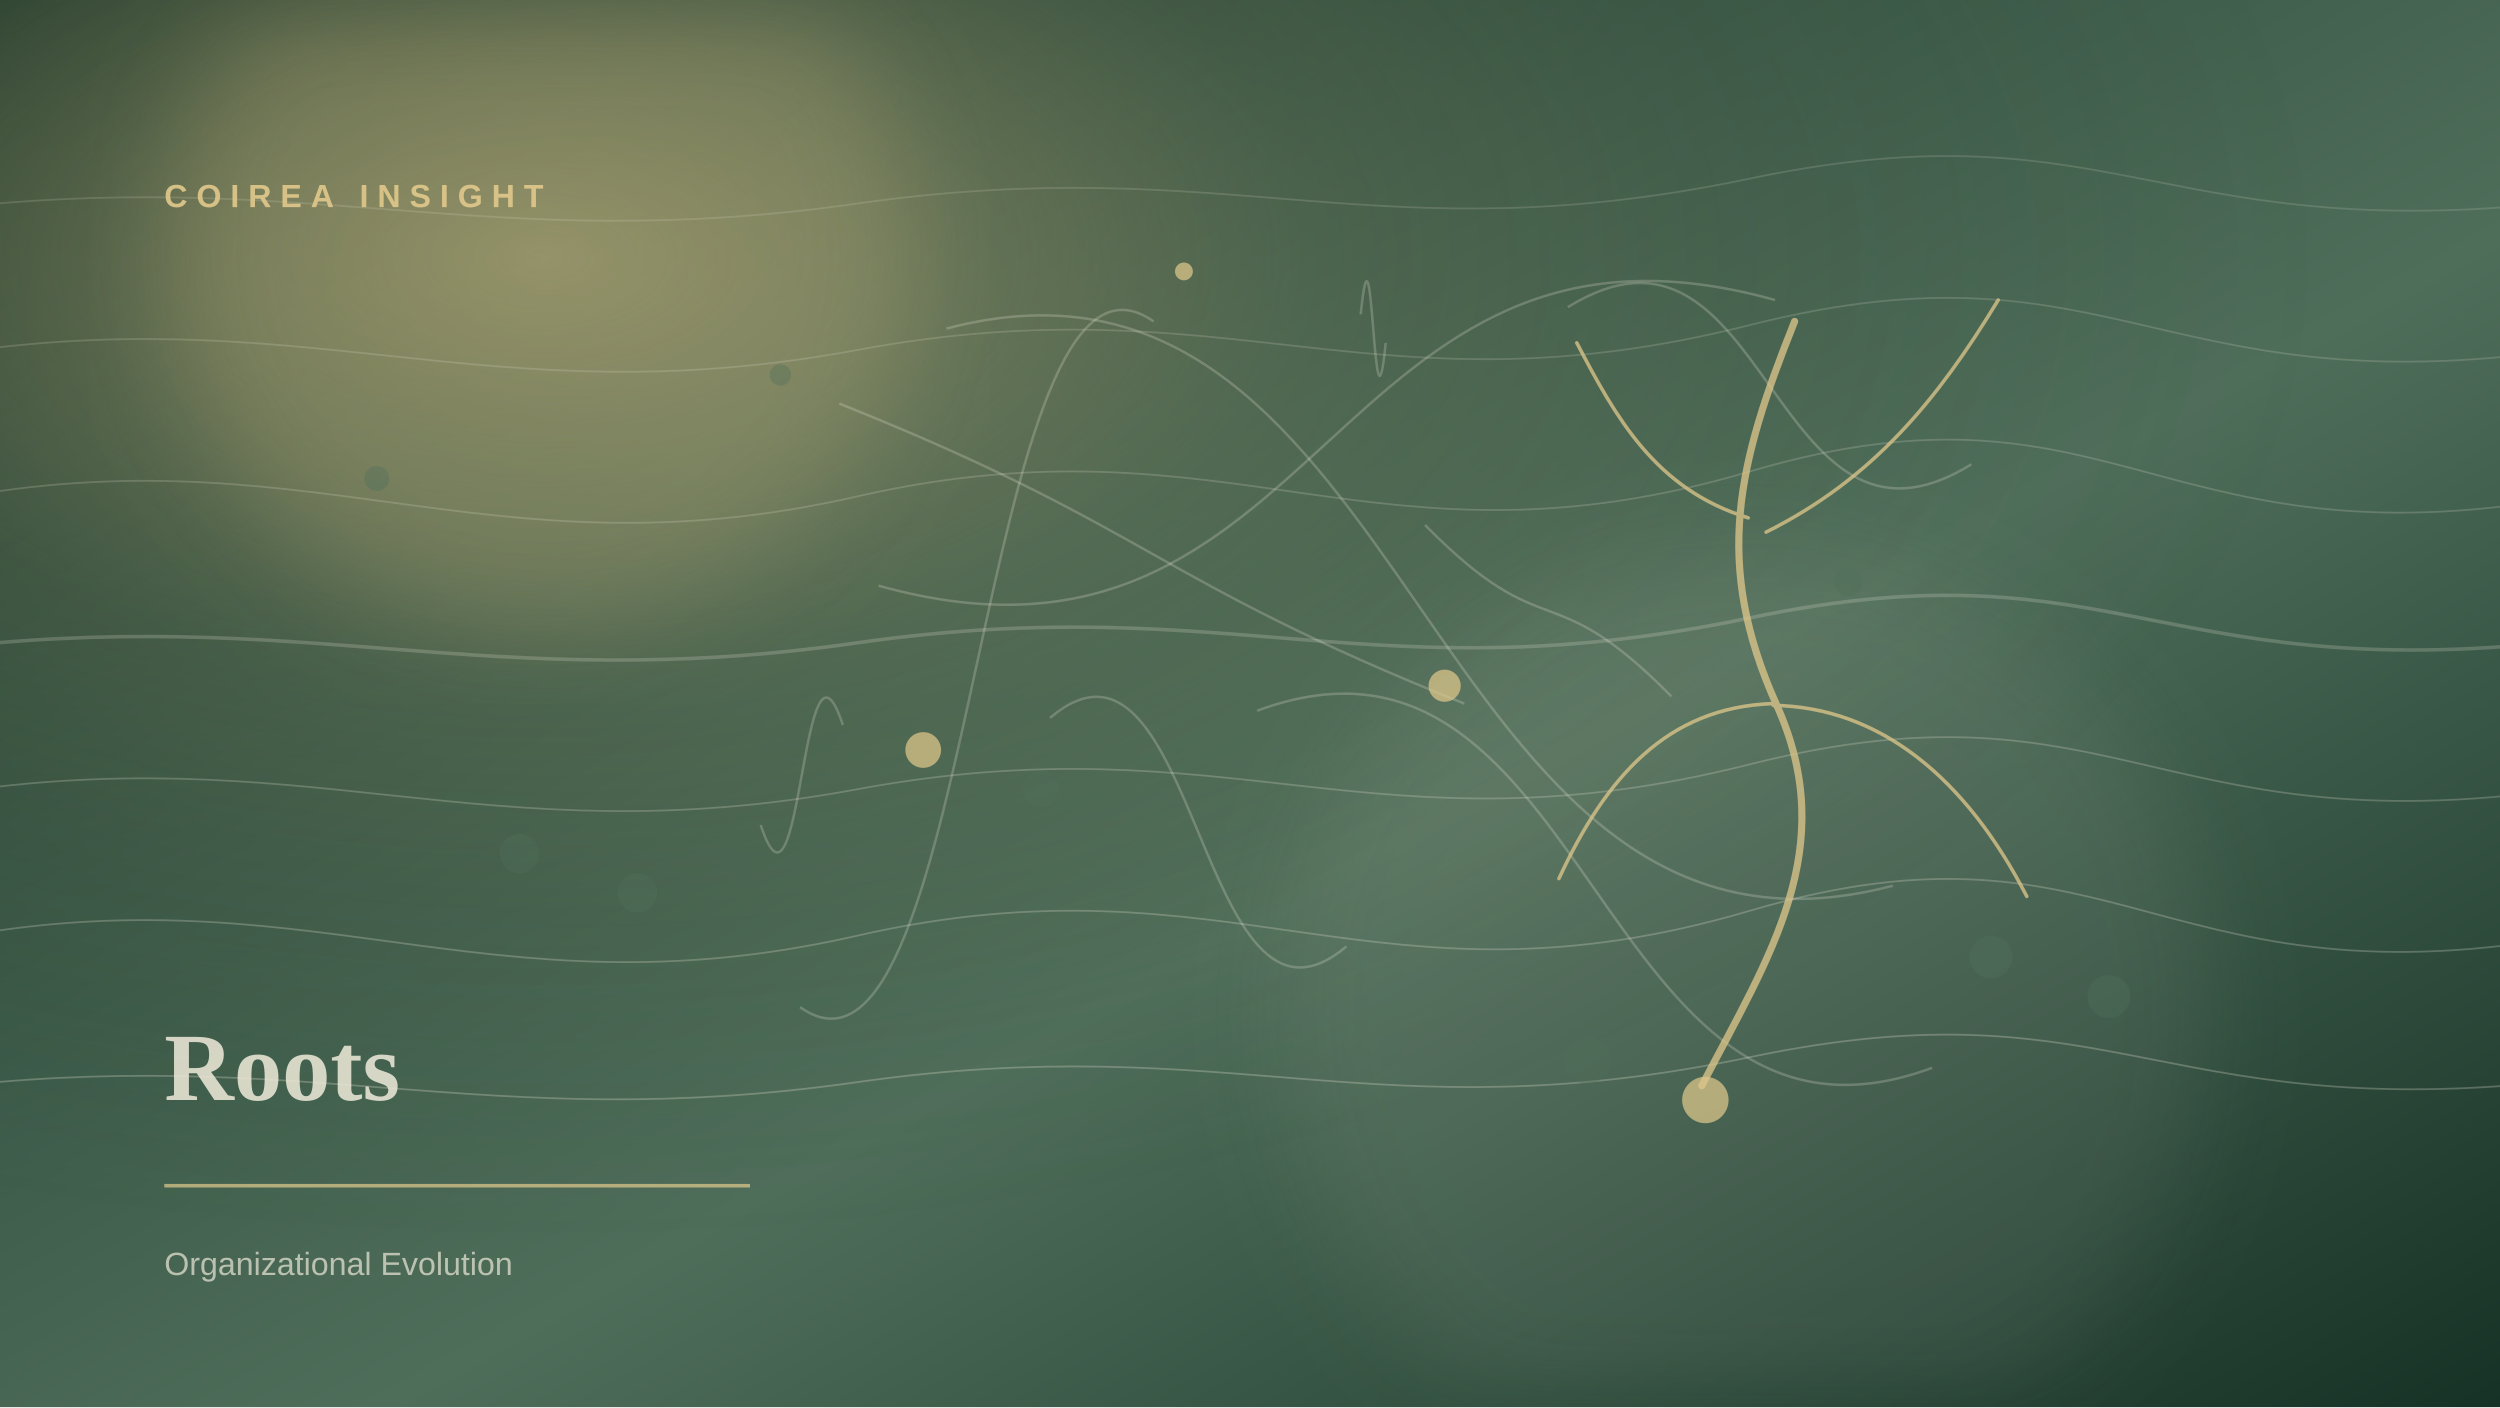
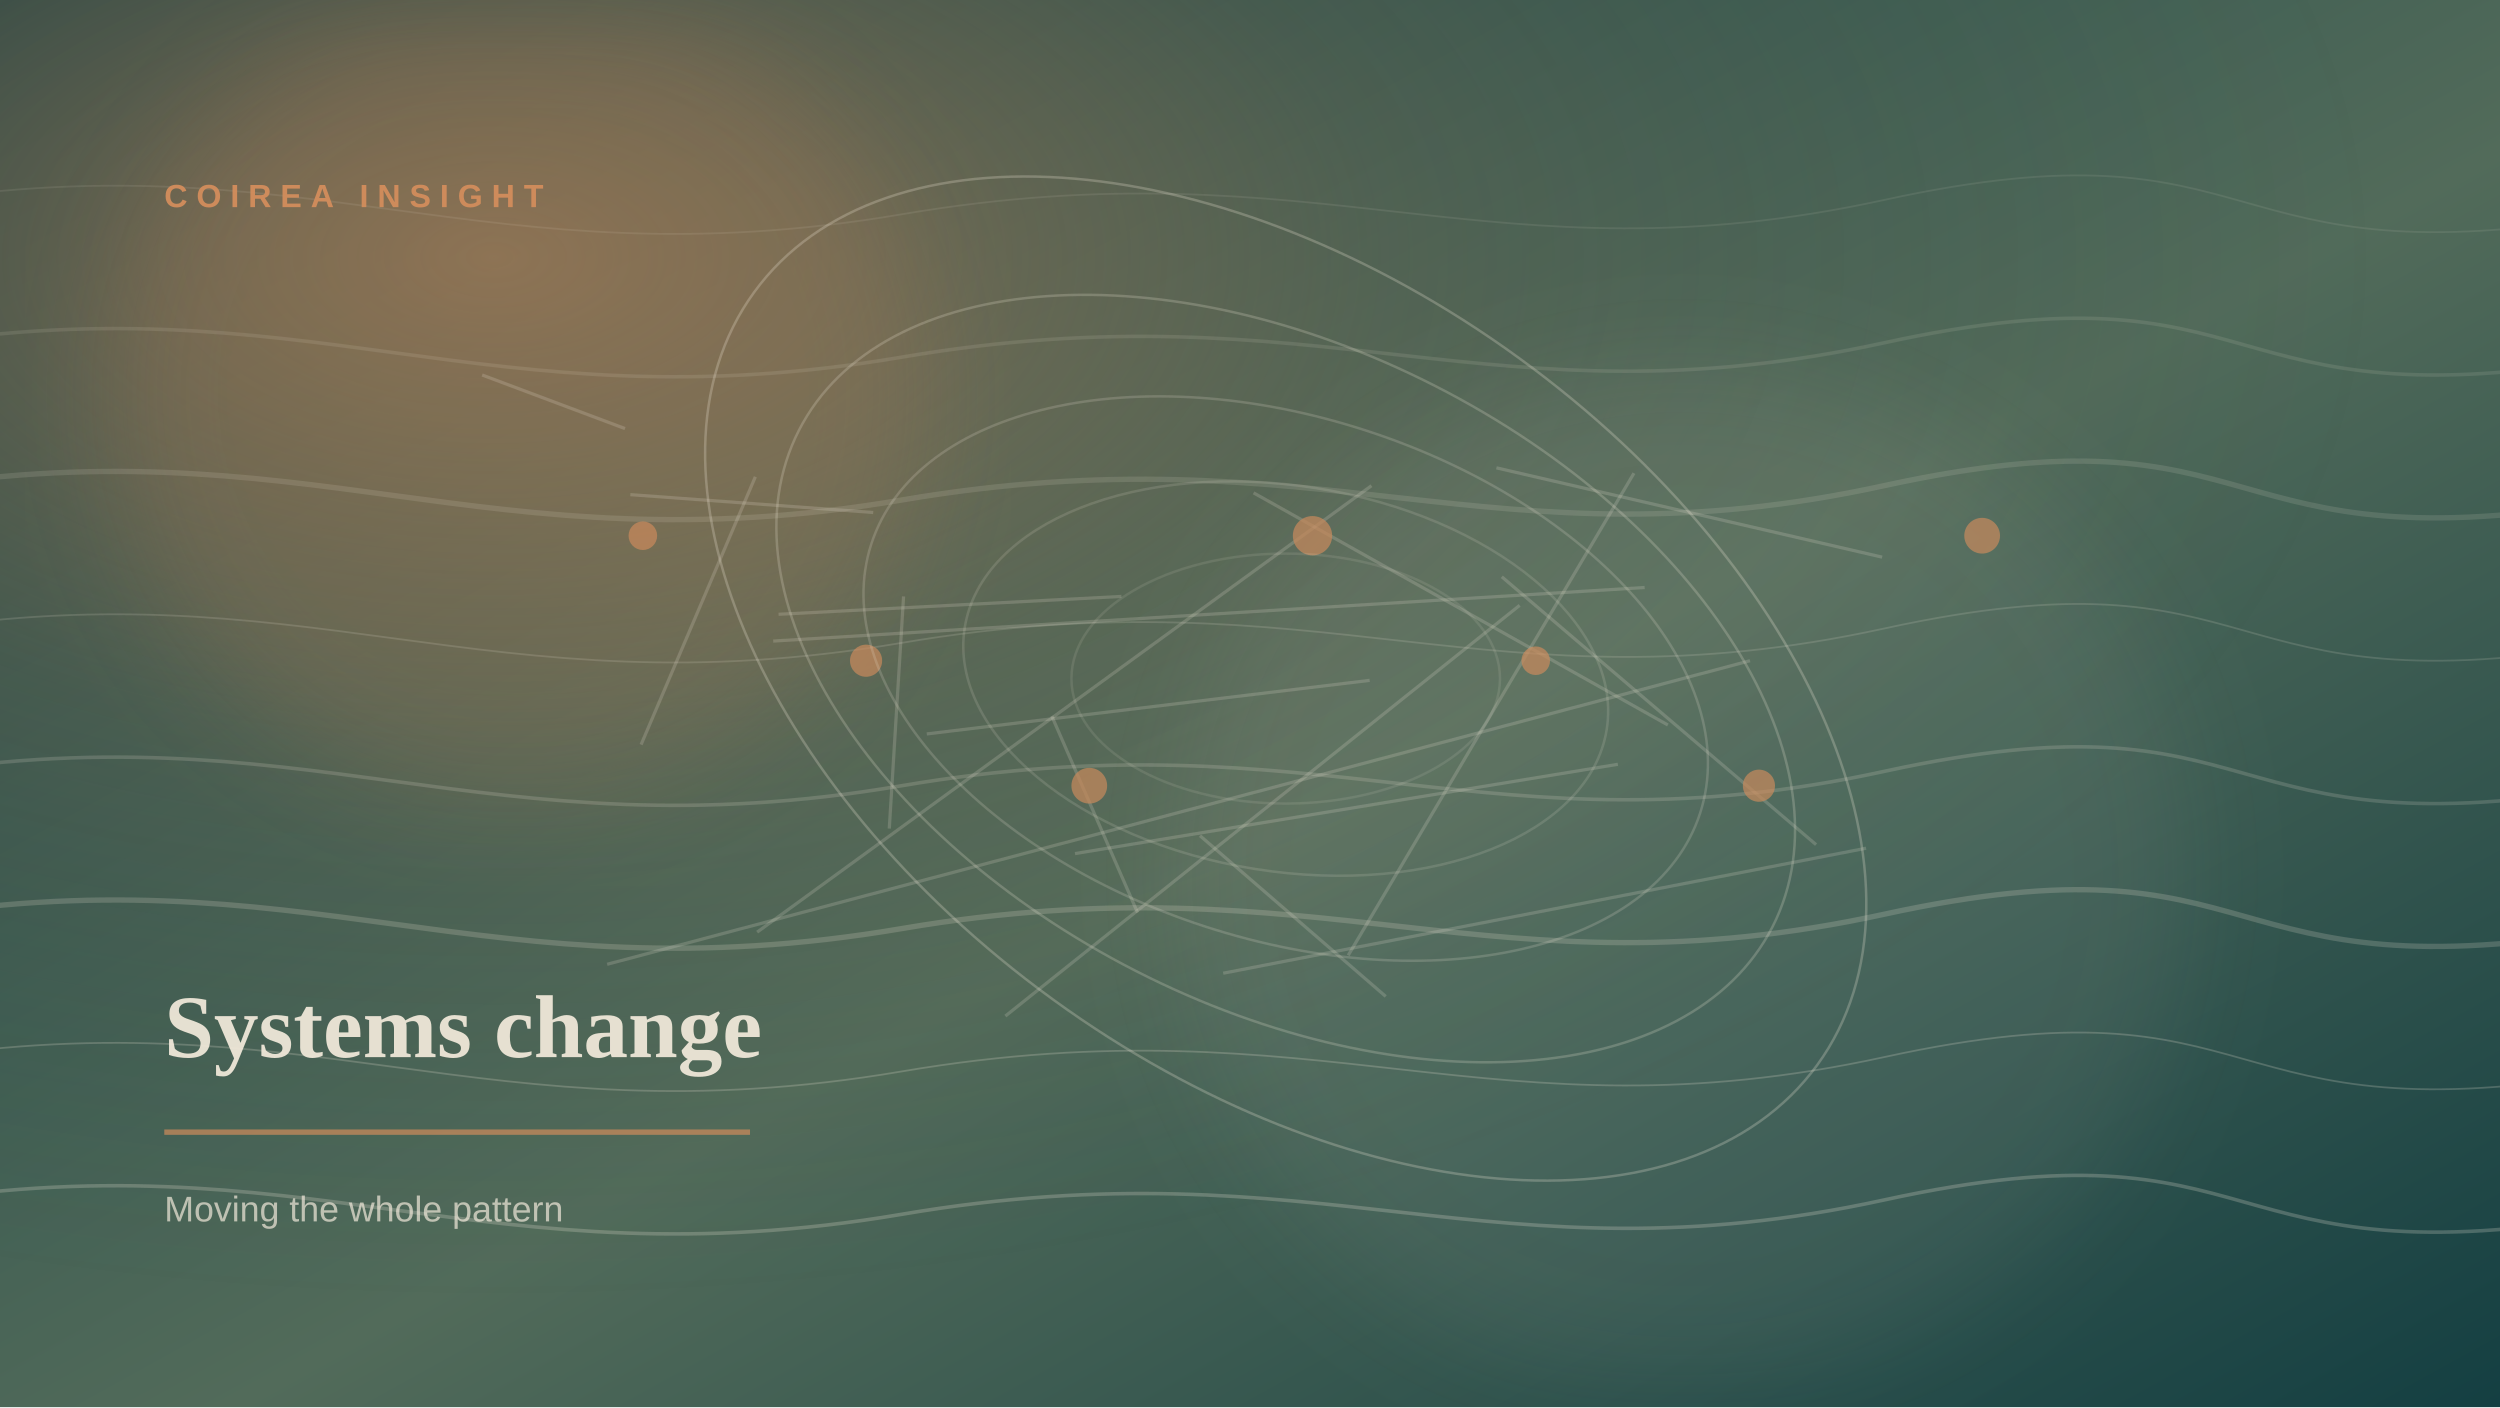
<svg xmlns="http://www.w3.org/2000/svg" width="1400" height="788" viewBox="0 0 1400 788" role="img" aria-labelledby="title desc">
  <defs>
    <linearGradient id="bg" x1="0" y1="0" x2="1" y2="1">
-       <stop offset="0" stop-color="#163226" />
-       <stop offset=".58" stop-color="#4f6e5a" />
-       <stop offset="1" stop-color="#163226" />
+       <stop offset="0" stop-color="#143f42" />
+       <stop offset=".55" stop-color="#526b5a" />
+       <stop offset="1" stop-color="#143f42" />
    </linearGradient>
-     <radialGradient id="glow" cx=".22" cy=".18" r=".72">
-       <stop offset="0" stop-color="#dec78a" stop-opacity=".5" />
-       <stop offset=".42" stop-color="#dec78a" stop-opacity=".12" />
-       <stop offset="1" stop-color="#163226" stop-opacity="0" />
+     <radialGradient id="glow" cx=".2" cy=".18" r=".76">
+       <stop offset="0" stop-color="#d18c5c" stop-opacity=".52" />
+       <stop offset=".46" stop-color="#d18c5c" stop-opacity=".14" />
+       <stop offset="1" stop-color="#143f42" stop-opacity="0" />
    </radialGradient>
    <filter id="soft">
-       <feGaussianBlur stdDeviation="28" />
+       <feGaussianBlur stdDeviation="30" />
    </filter>
  </defs>
  <rect width="1400" height="788" fill="url(#bg)" />
  <rect width="1400" height="788" fill="url(#glow)" />
-   <circle cx="302" cy="142" r="210" fill="#dec78a" opacity=".18" filter="url(#soft)" />
-   <circle cx="978" cy="568" r="260" fill="#ece8d8" opacity=".08" filter="url(#soft)" />
-   <path d="M-40 118 C 170 92, 270 144, 480 114 S 770 144, 980 100 S 1210 144, 1460 110" fill="none" stroke="#ece8d8" stroke-width="1" opacity="0.16" />
-   <path d="M-40 200 C 170 165, 270 235, 480 196 S 770 235, 980 182 S 1210 235, 1460 192" fill="none" stroke="#ece8d8" stroke-width="1" opacity="0.178" />
-   <path d="M-40 282 C 170 238, 270 326, 480 278 S 770 326, 980 264 S 1210 326, 1460 274" fill="none" stroke="#ece8d8" stroke-width="1" opacity="0.196" />
-   <path d="M-40 364 C 170 338, 270 390, 480 360 S 770 390, 980 346 S 1210 390, 1460 356" fill="none" stroke="#ece8d8" stroke-width="2" opacity="0.214" />
-   <path d="M-40 446 C 170 411, 270 481, 480 442 S 770 481, 980 428 S 1210 481, 1460 438" fill="none" stroke="#ece8d8" stroke-width="1" opacity="0.232" />
-   <path d="M-40 528 C 170 484, 270 572, 480 524 S 770 572, 980 510 S 1210 572, 1460 520" fill="none" stroke="#ece8d8" stroke-width="1" opacity="0.25" />
-   <path d="M-40 610 C 170 584, 270 636, 480 606 S 770 636, 980 592 S 1210 636, 1460 602" fill="none" stroke="#ece8d8" stroke-width="1" opacity="0.268" />
-   <path d="M994 168 C 743 98, 743 398, 492 328" fill="none" stroke="#ece8d8" stroke-width="1.4" opacity=".24" />
-   <path d="M936 390 C 867 320, 867 364, 798 294" fill="none" stroke="#ece8d8" stroke-width="1.4" opacity=".24" />
-   <path d="M878 172 C 991 102, 991 330, 1104 260" fill="none" stroke="#ece8d8" stroke-width="1.4" opacity=".24" />
-   <path d="M820 394 C 645 324, 645 296, 470 226" fill="none" stroke="#ece8d8" stroke-width="1.4" opacity=".24" />
-   <path d="M762 176 C 769 106, 769 262, 776 192" fill="none" stroke="#ece8d8" stroke-width="1.4" opacity=".24" />
-   <path d="M704 398 C 893 328, 893 668, 1082 598" fill="none" stroke="#ece8d8" stroke-width="1.4" opacity=".24" />
-   <path d="M646 180 C 547 110, 547 634, 448 564" fill="none" stroke="#ece8d8" stroke-width="1.4" opacity=".24" />
-   <path d="M588 402 C 671 332, 671 600, 754 530" fill="none" stroke="#ece8d8" stroke-width="1.4" opacity=".24" />
-   <path d="M530 184 C 795 114, 795 566, 1060 496" fill="none" stroke="#ece8d8" stroke-width="1.4" opacity=".24" />
-   <path d="M472 406 C 449 336, 449 532, 426 462" fill="none" stroke="#ece8d8" stroke-width="1.4" opacity=".24" />
-   <circle cx="517" cy="420" r="10" fill="#dec78a" opacity="0.72" />
-   <circle cx="291" cy="478" r="11" fill="#4f6e5a" opacity="0.38" />
-   <circle cx="1115" cy="536" r="12" fill="#4f6e5a" opacity="0.38" />
-   <circle cx="889" cy="594" r="13" fill="#4f6e5a" opacity="0.38" />
-   <circle cx="663" cy="152" r="5" fill="#dec78a" opacity="0.72" />
-   <circle cx="437" cy="210" r="6" fill="#4f6e5a" opacity="0.38" />
-   <circle cx="211" cy="268" r="7" fill="#4f6e5a" opacity="0.38" />
-   <circle cx="1035" cy="326" r="8" fill="#4f6e5a" opacity="0.38" />
-   <circle cx="809" cy="384" r="9" fill="#dec78a" opacity="0.72" />
-   <circle cx="583" cy="442" r="10" fill="#4f6e5a" opacity="0.38" />
-   <circle cx="357" cy="500" r="11" fill="#4f6e5a" opacity="0.38" />
-   <circle cx="1181" cy="558" r="12" fill="#4f6e5a" opacity="0.38" />
-   <circle cx="955" cy="616" r="13" fill="#dec78a" opacity="0.72" />
-   <g transform="translate(835 110)" fill="none" stroke="#dec78a" stroke-linecap="round" opacity=".76">
-     <path d="M170 70 C138 150 124 205 160 285 C196 365 156 425 118 498" stroke-width="4" />
-     <path d="M158 284 C98 286 64 326 38 382" stroke-width="2" />
-     <path d="M158 285 C218 286 266 326 300 392" stroke-width="2" />
-     <path d="M144 180 C92 164 70 124 48 82" stroke-width="2" />
-     <path d="M154 188 C214 158 250 114 284 58" stroke-width="2" />
+   <circle cx="290" cy="220" r="230" fill="#d18c5c" opacity=".16" filter="url(#soft)" />
+   <circle cx="942" cy="490" r="285" fill="#f3eadb" opacity=".07" filter="url(#soft)" />
+   <path d="M-60 115 C170 75, 270 160, 505 120 S835 160, 1055 112 S1235 160, 1465 120" fill="none" stroke="#f3eadb" stroke-width="1" opacity="0.09" />
+   <path d="M-60 195 C170 155, 270 240, 505 200 S835 240, 1055 192 S1235 240, 1465 200" fill="none" stroke="#f3eadb" stroke-width="2" opacity="0.11" />
+   <path d="M-60 275 C170 235, 270 320, 505 280 S835 320, 1055 272 S1235 320, 1465 280" fill="none" stroke="#f3eadb" stroke-width="3" opacity="0.13" />
+   <path d="M-60 355 C170 315, 270 400, 505 360 S835 400, 1055 352 S1235 400, 1465 360" fill="none" stroke="#f3eadb" stroke-width="1" opacity="0.15" />
+   <path d="M-60 435 C170 395, 270 480, 505 440 S835 480, 1055 432 S1235 480, 1465 440" fill="none" stroke="#f3eadb" stroke-width="2" opacity="0.17" />
+   <path d="M-60 515 C170 475, 270 560, 505 520 S835 560, 1055 512 S1235 560, 1465 520" fill="none" stroke="#f3eadb" stroke-width="3" opacity="0.19" />
+   <path d="M-60 595 C170 555, 270 640, 505 600 S835 640, 1055 592 S1235 640, 1465 600" fill="none" stroke="#f3eadb" stroke-width="1" opacity="0.21" />
+   <path d="M-60 675 C170 635, 270 720, 505 680 S835 720, 1055 672 S1235 720, 1465 680" fill="none" stroke="#f3eadb" stroke-width="2" opacity="0.23" />
+   <g opacity=".9">
+     <path d="M270 210 L350 240" stroke="#f3eadb" stroke-width="1.8" opacity=".20" />
+     <path d="M353 277 L489 287" stroke="#f3eadb" stroke-width="1.8" opacity=".20" />
+     <path d="M436 344 L628 334" stroke="#f3eadb" stroke-width="1.8" opacity=".20" />
+     <path d="M519 411 L767 381" stroke="#f3eadb" stroke-width="1.8" opacity=".20" />
+     <path d="M602 478 L906 428" stroke="#f3eadb" stroke-width="1.8" opacity=".20" />
+     <path d="M685 545 L1045 475" stroke="#f3eadb" stroke-width="1.8" opacity=".20" />
+     <path d="M768 272 L424 522" stroke="#f3eadb" stroke-width="1.8" opacity=".20" />
+     <path d="M851 339 L563 569" stroke="#f3eadb" stroke-width="1.8" opacity=".20" />
+     <path d="M934 406 L702 276" stroke="#f3eadb" stroke-width="1.8" opacity=".20" />
+     <path d="M1017 473 L841 323" stroke="#f3eadb" stroke-width="1.8" opacity=".20" />
+     <path d="M340 540 L980 370" stroke="#f3eadb" stroke-width="1.8" opacity=".20" />
+     <path d="M423 267 L359 417" stroke="#f3eadb" stroke-width="1.8" opacity=".20" />
+     <path d="M506 334 L498 464" stroke="#f3eadb" stroke-width="1.8" opacity=".20" />
+     <path d="M589 401 L637 511" stroke="#f3eadb" stroke-width="1.8" opacity=".20" />
+     <path d="M672 468 L776 558" stroke="#f3eadb" stroke-width="1.8" opacity=".20" />
+     <path d="M755 535 L915 265" stroke="#f3eadb" stroke-width="1.8" opacity=".20" />
+     <path d="M838 262 L1054 312" stroke="#f3eadb" stroke-width="1.8" opacity=".20" />
+     <path d="M921 329 L433 359" stroke="#f3eadb" stroke-width="1.8" opacity=".20" />
+     <circle cx="360" cy="300" r="8" fill="#d18c5c" opacity=".72" />
+     <circle cx="485" cy="370" r="9" fill="#d18c5c" opacity=".72" />
+     <circle cx="610" cy="440" r="10" fill="#d18c5c" opacity=".72" />
+     <circle cx="735" cy="300" r="11" fill="#d18c5c" opacity=".72" />
+     <circle cx="860" cy="370" r="8" fill="#d18c5c" opacity=".72" />
+     <circle cx="985" cy="440" r="9" fill="#d18c5c" opacity=".72" />
+     <circle cx="1110" cy="300" r="10" fill="#d18c5c" opacity=".72" />
+     <ellipse cx="720" cy="380" rx="120" ry="70" fill="none" stroke="#f3eadb" stroke-width="1.4" opacity="0.12" transform="rotate(0 720 380)" />
+     <ellipse cx="720" cy="380" rx="182" ry="108" fill="none" stroke="#f3eadb" stroke-width="1.4" opacity="0.16" transform="rotate(9 720 380)" />
+     <ellipse cx="720" cy="380" rx="244" ry="146" fill="none" stroke="#f3eadb" stroke-width="1.4" opacity="0.20" transform="rotate(18 720 380)" />
+     <ellipse cx="720" cy="380" rx="306" ry="184" fill="none" stroke="#f3eadb" stroke-width="1.4" opacity="0.24" transform="rotate(27 720 380)" />
+     <ellipse cx="720" cy="380" rx="368" ry="222" fill="none" stroke="#f3eadb" stroke-width="1.4" opacity="0.28" transform="rotate(36 720 380)" />
  </g>
-   <g opacity=".92">
-     <text x="92" y="116" font-size="18" font-family="Arial, sans-serif" font-weight="800" letter-spacing="5" fill="#dec78a">COIREA INSIGHT</text>
-     <text x="92" y="616" font-size="54" font-family="Georgia, 'Times New Roman', serif" font-weight="700" fill="#ece8d8" opacity=".94">Roots</text>
+   <g opacity=".96">
+     <text x="92" y="116" font-size="18" font-family="Arial, sans-serif" font-weight="800" letter-spacing="5" fill="#d18c5c">COIREA INSIGHT</text>
+     <text x="92" y="592" font-size="50" font-family="Georgia, 'Times New Roman', serif" font-weight="700" fill="#f3eadb" opacity=".96">Systems change</text>
+     <path d="M92 634H420" stroke="#d18c5c" stroke-width="3" opacity=".72" />
+     <text x="92" y="684" font-size="20" font-family="Arial, sans-serif" fill="#f3eadb" opacity=".72">Moving the whole pattern</text>
  </g>
-   <path d="M92 664H420" stroke="#dec78a" stroke-width="2" opacity=".72" />
-   <text x="92" y="714" font-size="18" font-family="Arial, sans-serif" fill="#ece8d8" opacity=".7">Organizational Evolution</text>
</svg>
